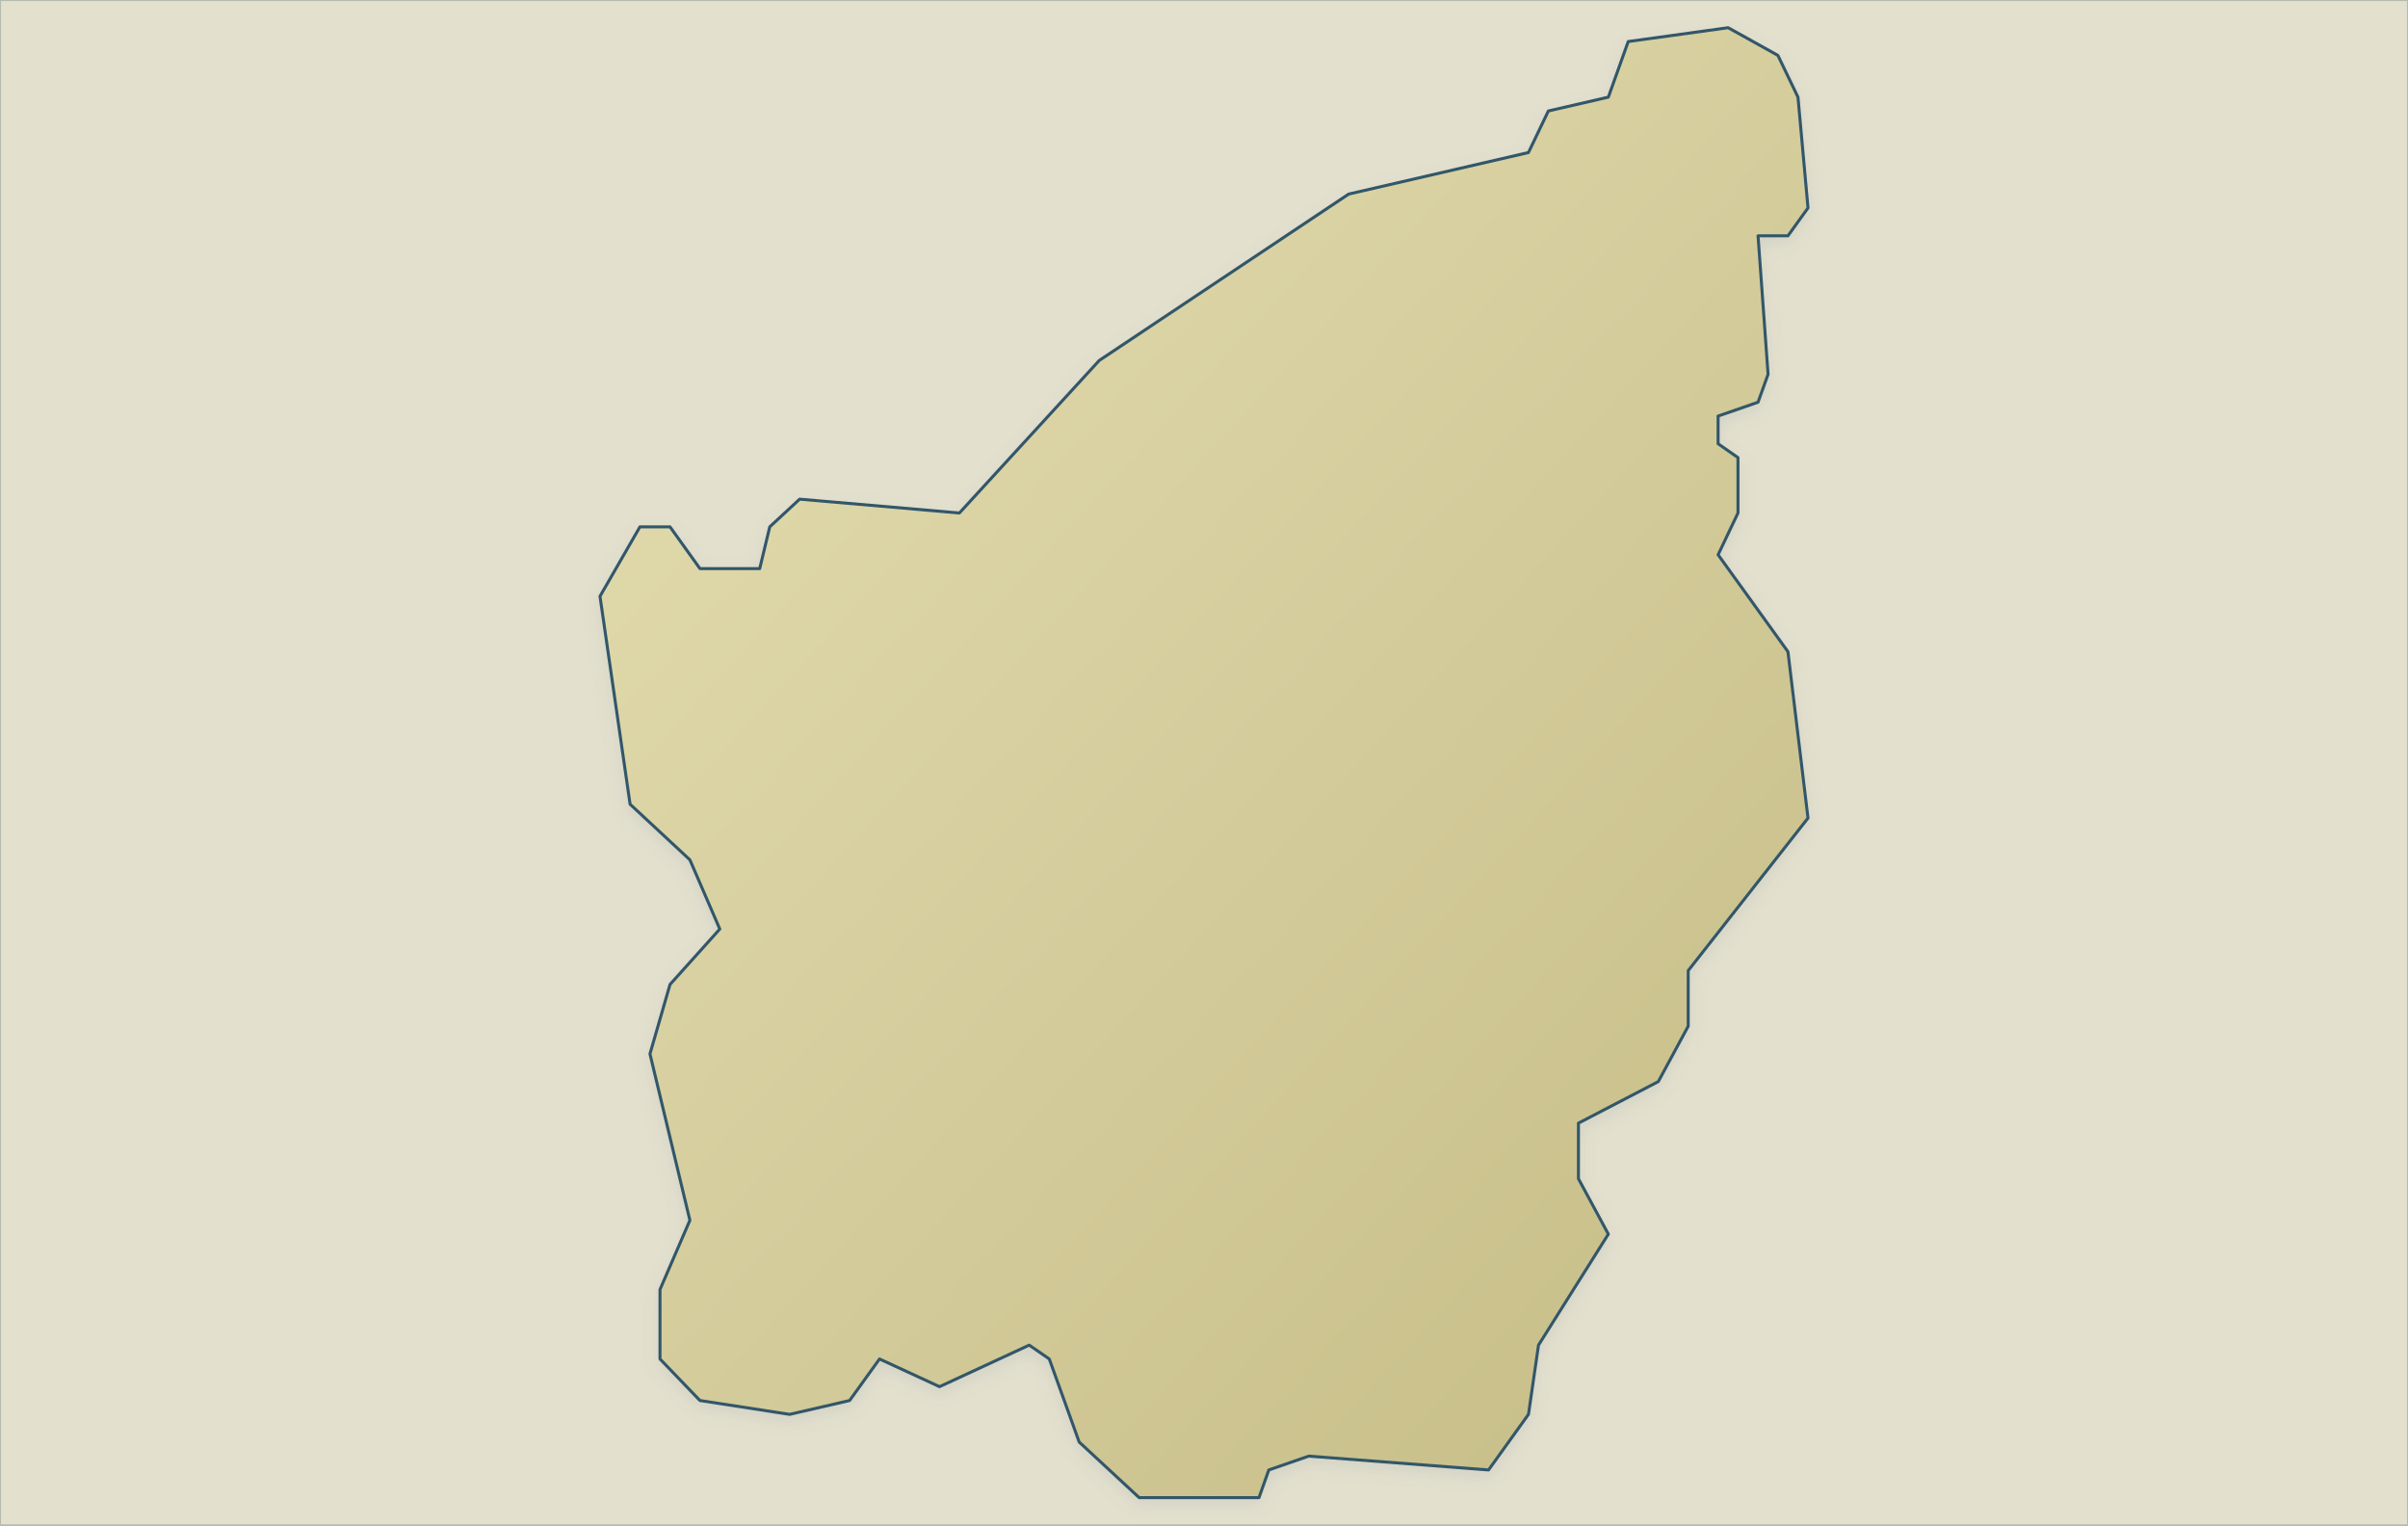
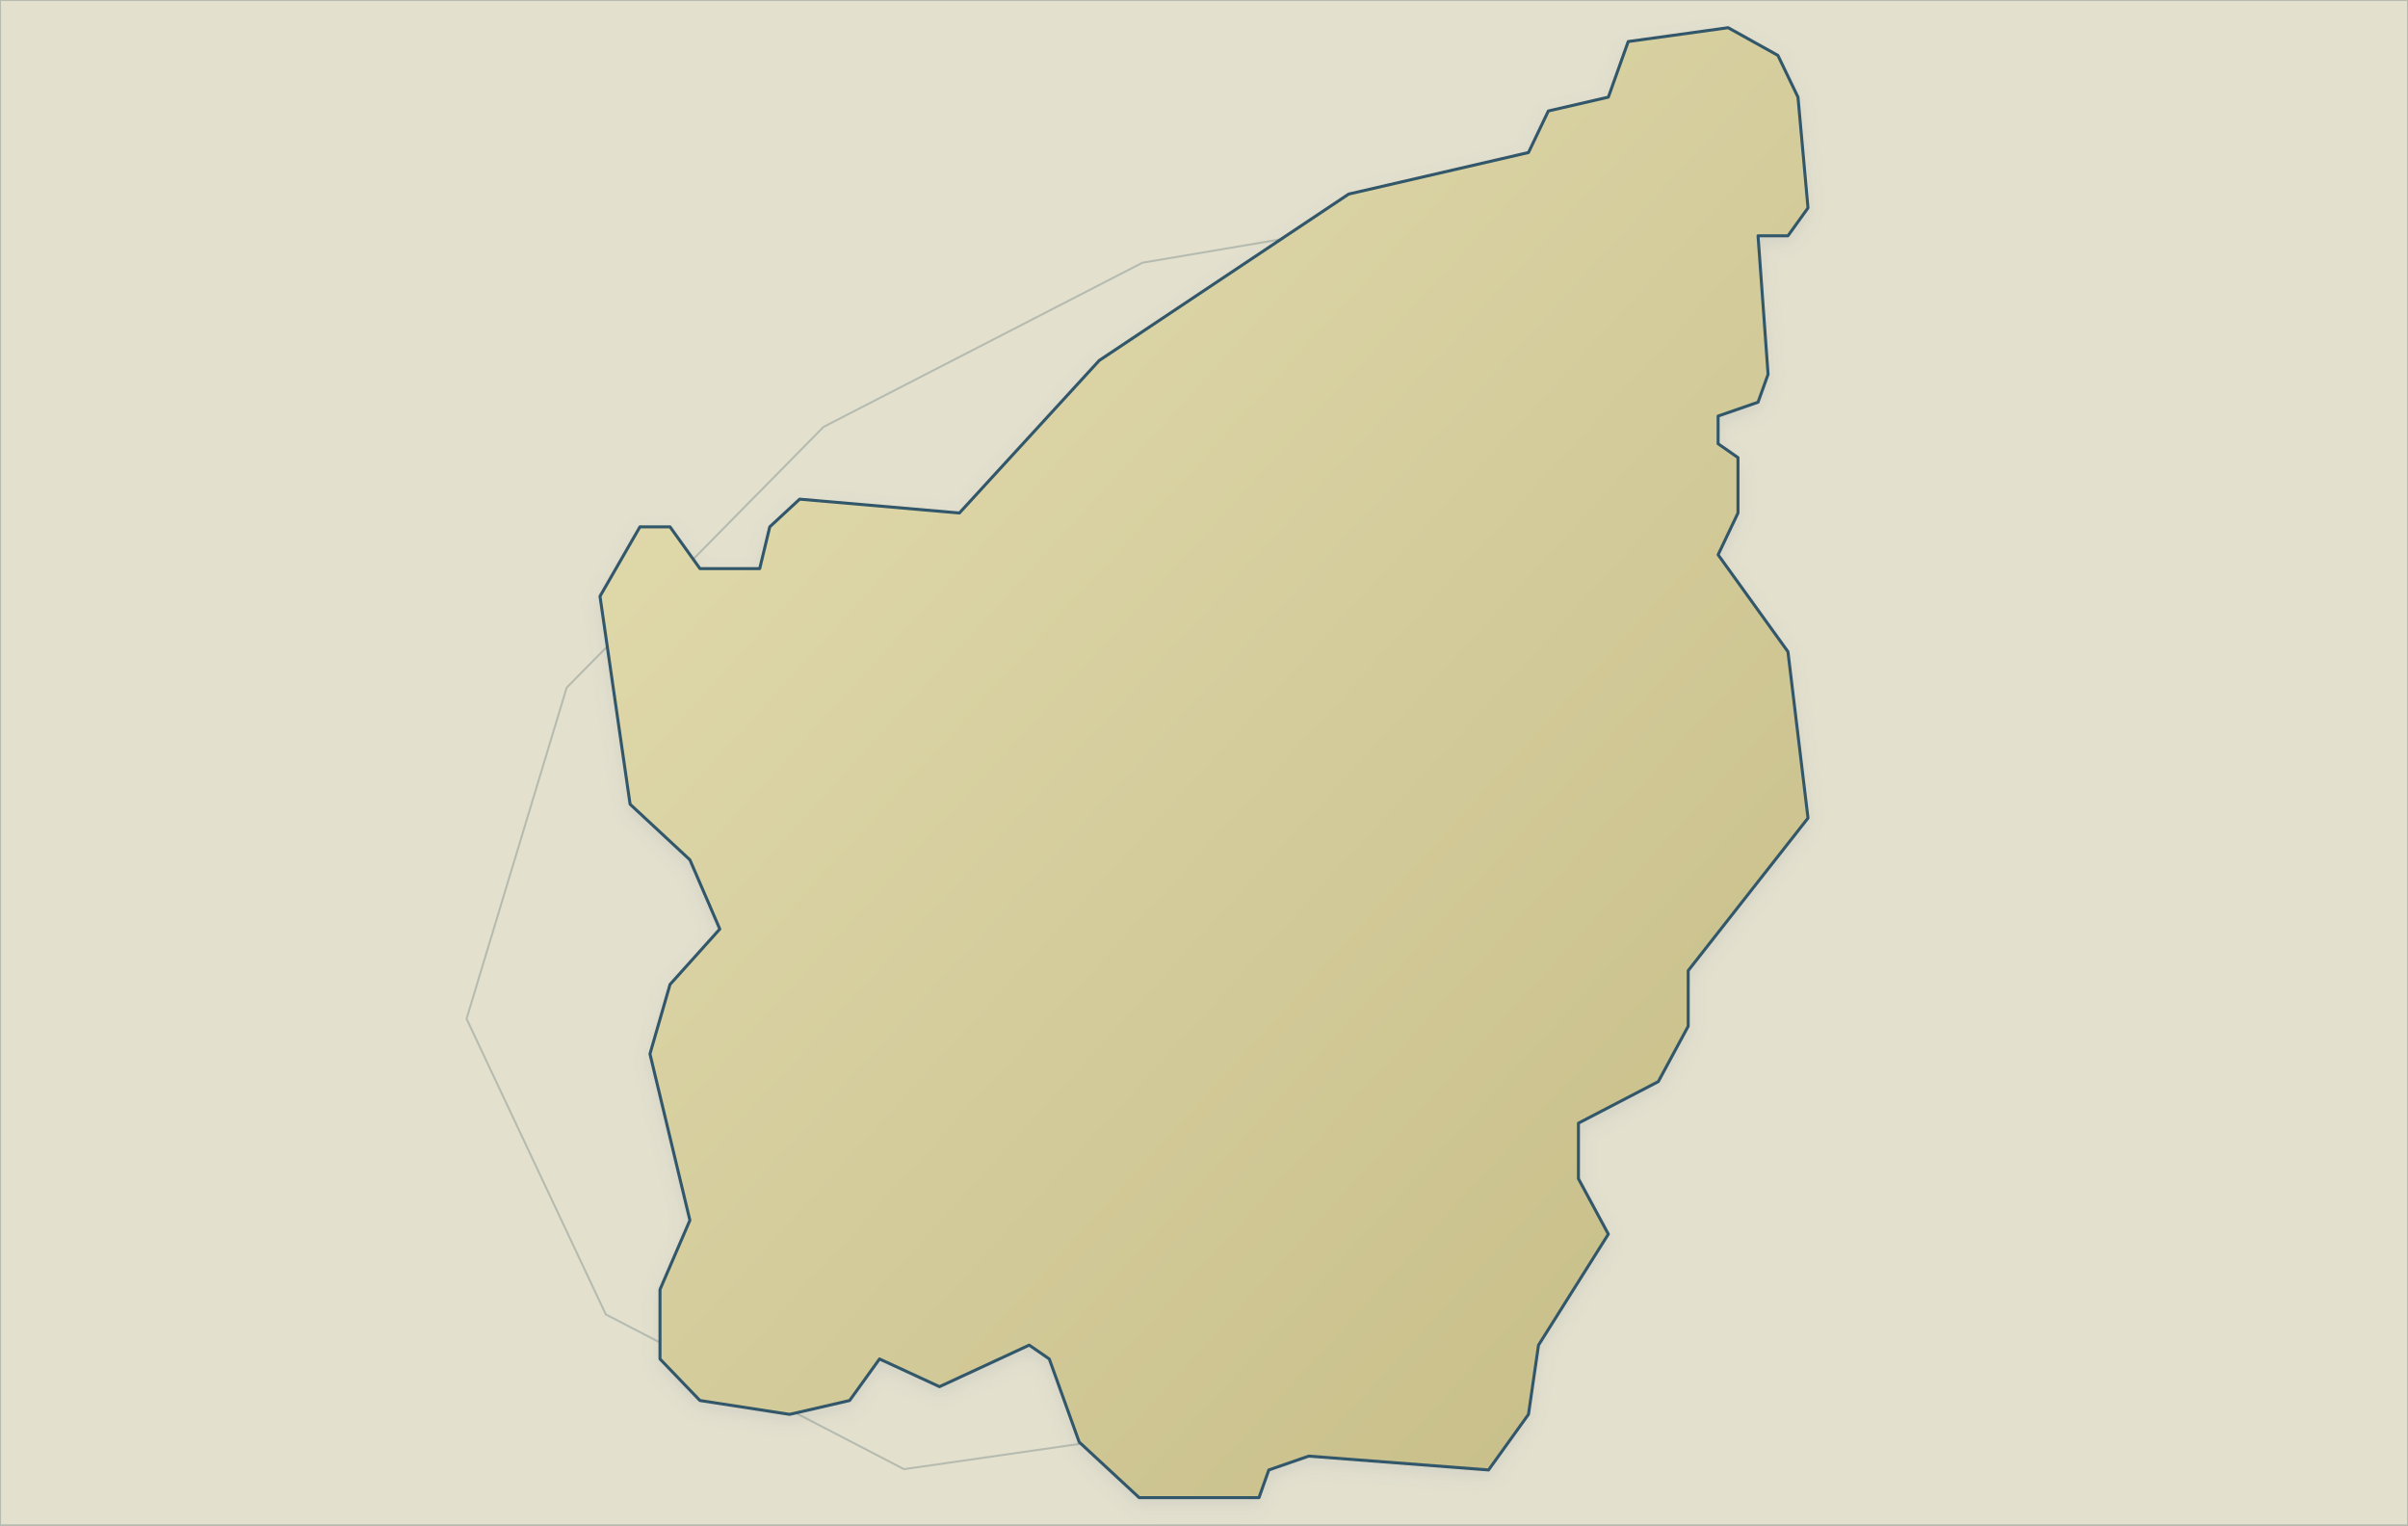
<svg xmlns="http://www.w3.org/2000/svg" viewBox="0 0 1200 760" role="img" aria-label="Map of San Marino" data-map-style="journey-atlas-map-v3-clean-background" data-map-projection="local-equirectangular-fit-v1">
  <defs>
    <linearGradient id="sea" x1="0" y1="0" x2="1" y2="1">
      <stop offset="0" stop-color="#eaf2f4" />
      <stop offset=".55" stop-color="#dcebf0" />
      <stop offset="1" stop-color="#d0e3eb" />
    </linearGradient>
    <linearGradient id="land" x1=".12" y1=".08" x2=".88" y2=".92">
      <stop offset="0" stop-color="#e2dbad" />
      <stop offset=".52" stop-color="#d4cc9b" />
      <stop offset="1" stop-color="#c8bf8a" />
    </linearGradient>
    <filter id="shadow" x="-10%" y="-10%" width="120%" height="120%">
      <feGaussianBlur in="SourceAlpha" stdDeviation="4" result="b" />
      <feOffset in="b" dy="3" result="o" />
      <feColorMatrix in="o" type="matrix" values="0 0 0 0 .12 0 0 0 0 .22 0 0 0 0 .28 0 0 0 .14 0" />
      <feBlend in="SourceGraphic" mode="normal" />
    </filter>
  </defs>
  <rect width="1200" height="760" fill="url(#sea)" />
  <g id="geographic-context">
    <path d="M 0.0,0.0 L 1200.0,0.0 L 1200.0,760.0 L 0.0,760.0 L 0.0,0.0 Z" fill="#e4e0ce" fill-rule="evenodd" stroke="#b6bbaf" stroke-width="1" stroke-linejoin="round" />
  </g>
-   <path d="M 304.0,331.6 L 299.0,297.1 L 318.9,262.5 L 333.9,262.5 L 348.8,283.3 L 378.6,283.3 L 383.6,262.5 L 398.5,248.7 L 478.1,255.6 L 547.8,179.6 L 672.1,96.7 L 761.7,76.0 L 771.6,55.3 L 801.5,48.4 L 811.4,20.7 L 861.2,13.8 L 886.0,27.6 L 896.0,48.4 L 901.0,103.6 L 891.0,117.5 L 876.1,117.5 L 881.1,186.5 L 876.1,200.4 L 856.2,207.3 L 856.2,221.1 L 866.1,228.0 L 866.1,255.6 L 856.2,276.4 L 891.0,324.7 L 901.0,407.6 L 841.3,483.6 L 841.3,511.3 L 826.4,538.9 L 786.6,559.6 L 786.6,587.3 L 801.5,614.9 L 766.7,670.2 L 761.7,704.7 L 741.8,732.4 L 652.2,725.5 L 632.3,732.4 L 627.4,746.2 L 567.7,746.2 L 537.8,718.5 L 522.9,677.1 L 512.9,670.2 L 468.2,690.9 L 438.3,677.1 L 423.4,697.8 L 393.5,704.7 L 348.8,697.8 L 328.9,677.1 L 328.9,642.5 L 343.8,608.0 L 323.9,525.1 L 333.9,490.5 L 358.7,462.9 L 343.8,428.4 L 314.0,400.7 L 304.0,331.6 Z" fill="url(#land)" fill-rule="evenodd" stroke="#31576a" stroke-width="1.5" stroke-linejoin="round" stroke-linecap="round" filter="url(#shadow)" />
+ \n<g id="context-national-borders" fill="none" stroke="#b6bbaf" stroke-width="1" stroke-linejoin="round" stroke-linecap="round" aria-hidden="true">
+     <path d="M712.7,106.6 747.7,172 763.6,287.3 753.3,406.5 712.7,484.2 699.9,498.8 692.2,516.7 689.5,538.6 693.5,559.4 604.8,709.8 450.5,732 M450.5,732 301.9,654.9 232.5,507.6 282.4,342.6 410.4,212.7 569.3,130.9 712.7,106.6" />
+   </g>\n<path d="M 304.0,331.6 L 299.0,297.1 L 318.9,262.5 L 333.9,262.5 L 348.8,283.3 L 378.6,283.3 L 383.6,262.5 L 398.5,248.7 L 478.1,255.6 L 547.8,179.6 L 672.1,96.7 L 761.7,76.0 L 771.6,55.3 L 801.5,48.4 L 811.4,20.7 L 861.2,13.8 L 886.0,27.6 L 896.0,48.4 L 901.0,103.6 L 891.0,117.5 L 876.1,117.5 L 881.1,186.5 L 876.1,200.4 L 856.2,207.3 L 856.2,221.1 L 866.1,228.0 L 866.1,255.6 L 856.2,276.4 L 891.0,324.7 L 901.0,407.6 L 841.3,483.6 L 841.3,511.3 L 826.4,538.9 L 786.6,559.6 L 786.6,587.3 L 801.5,614.9 L 766.7,670.2 L 761.7,704.7 L 741.8,732.4 L 652.2,725.5 L 632.3,732.4 L 627.4,746.2 L 567.7,746.2 L 537.8,718.5 L 522.9,677.1 L 512.9,670.2 L 468.2,690.9 L 438.3,677.1 L 423.4,697.8 L 393.5,704.7 L 348.8,697.8 L 328.9,677.1 L 328.9,642.5 L 343.8,608.0 L 323.9,525.1 L 333.9,490.5 L 358.7,462.9 L 343.8,428.4 L 314.0,400.7 L 304.0,331.6 Z" fill="url(#land)" fill-rule="evenodd" stroke="#31576a" stroke-width="1.5" stroke-linejoin="round" stroke-linecap="round" filter="url(#shadow)" />
</svg>
